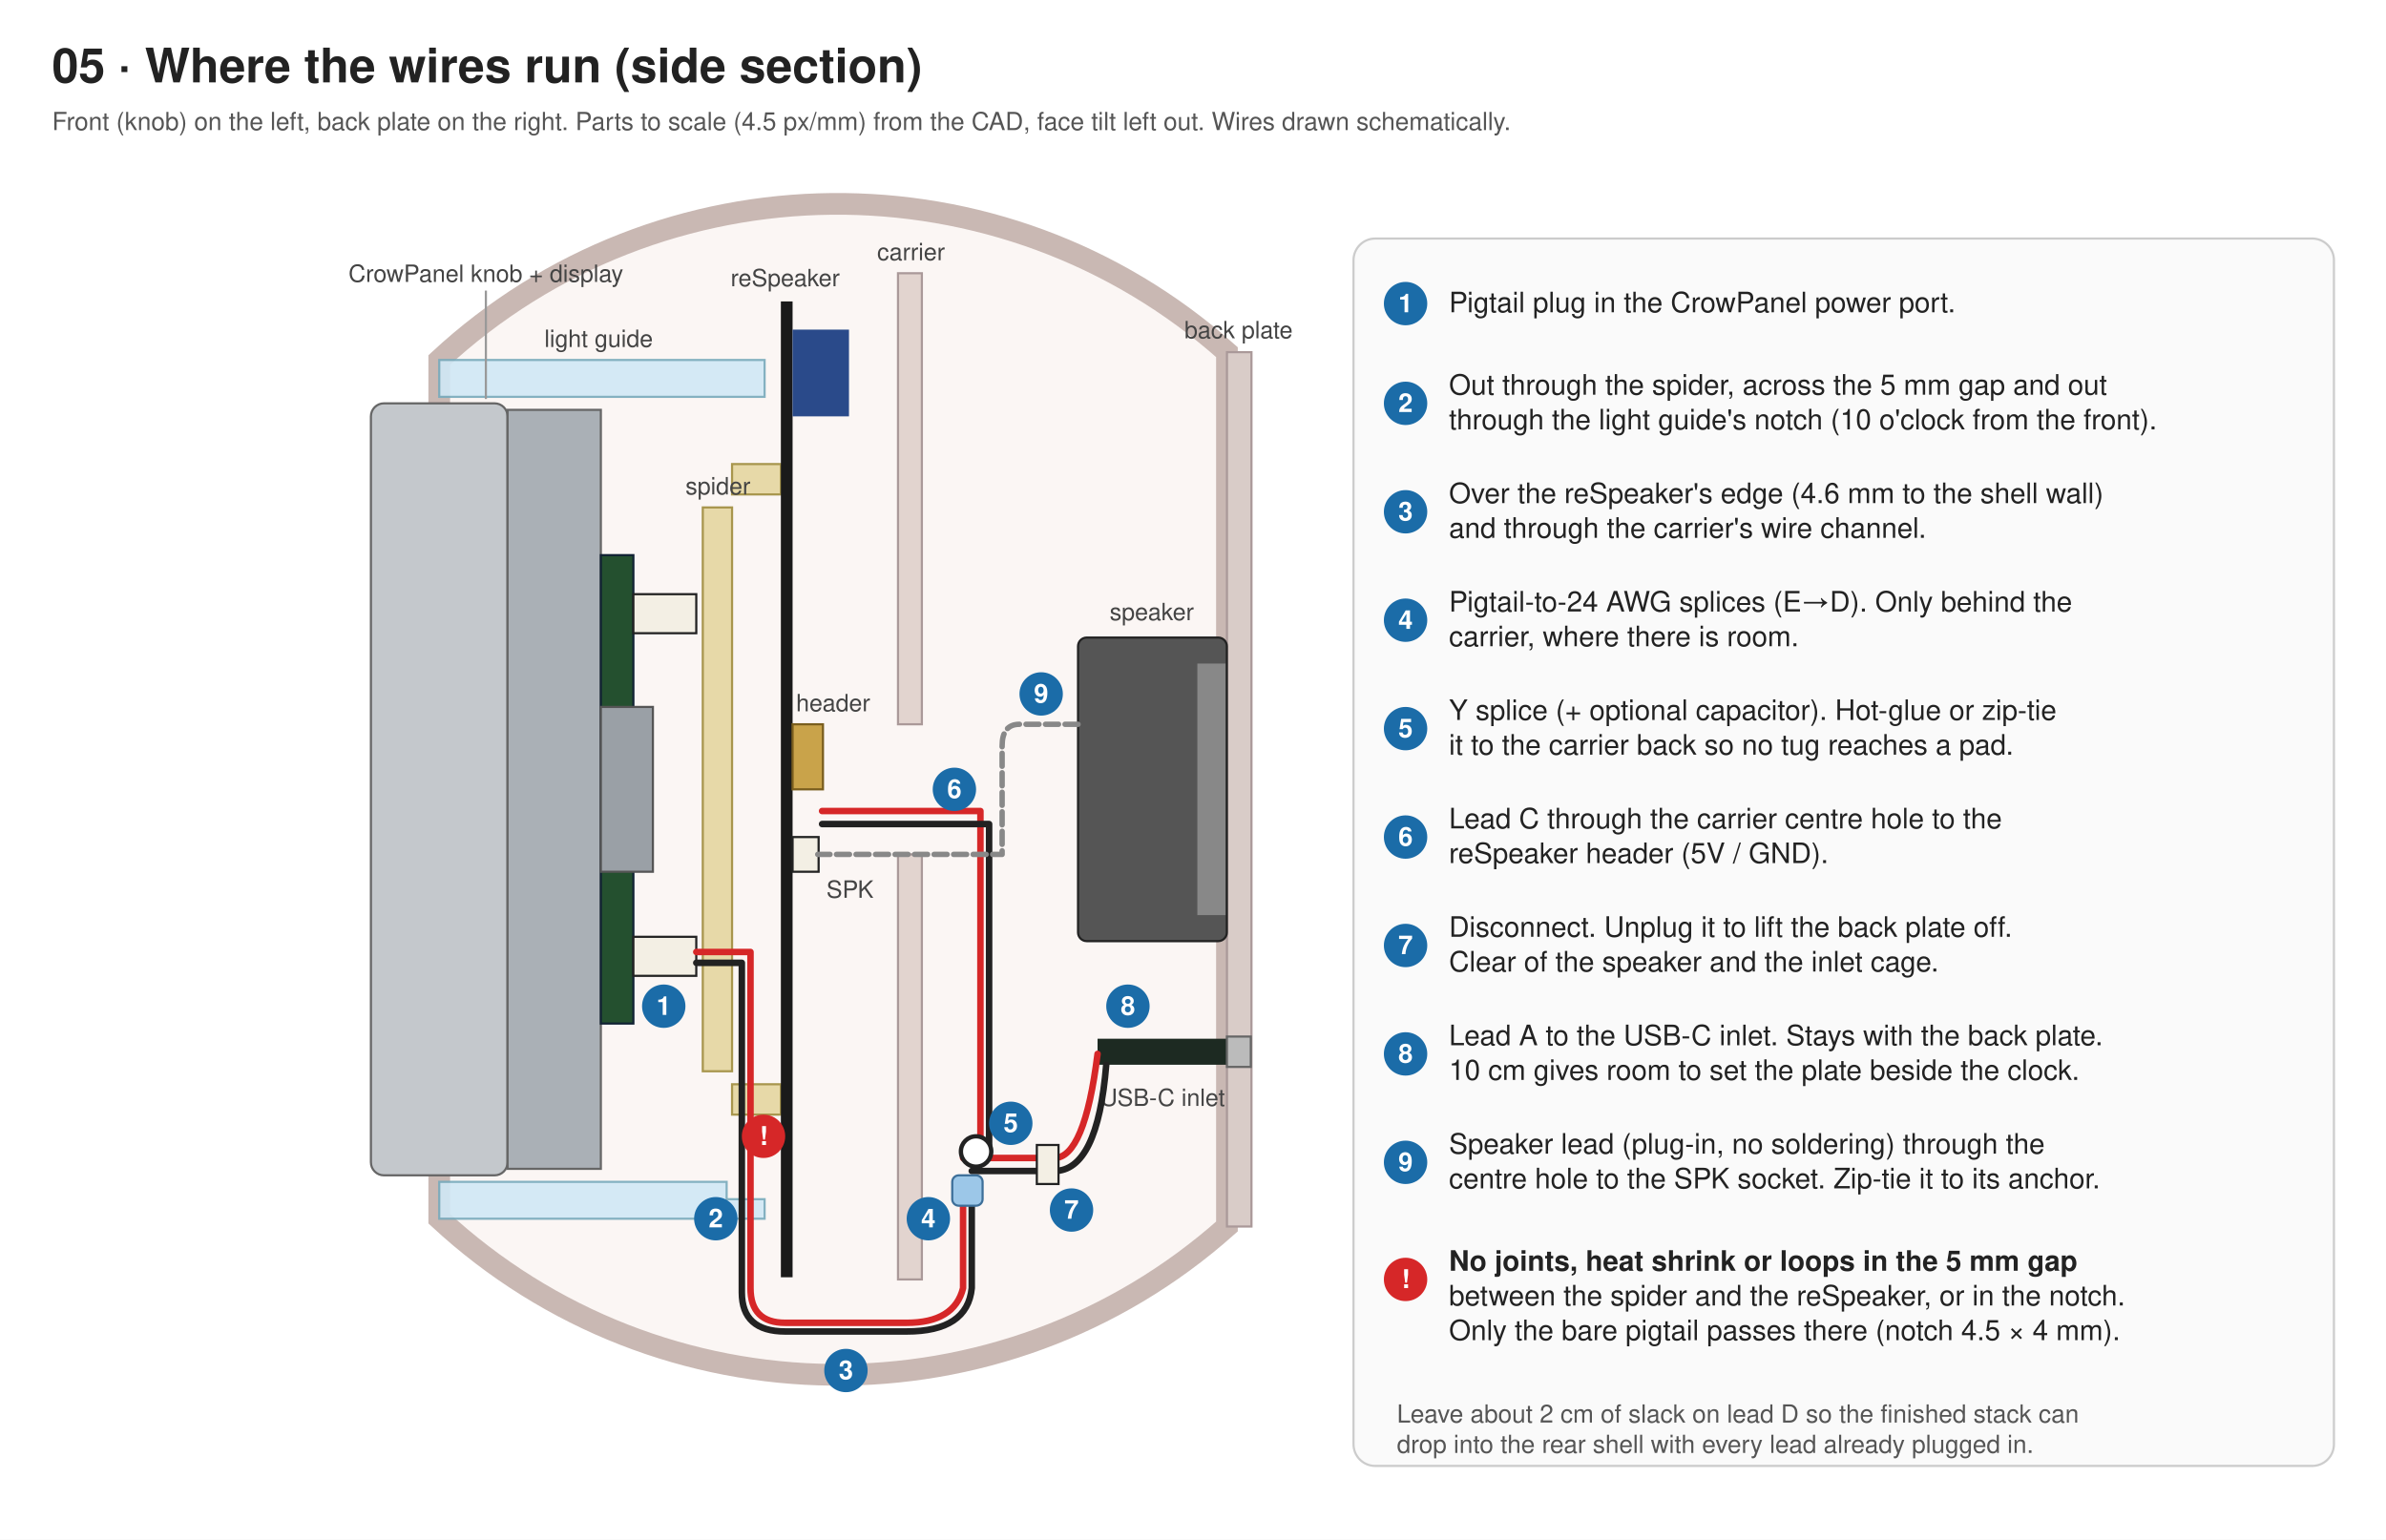
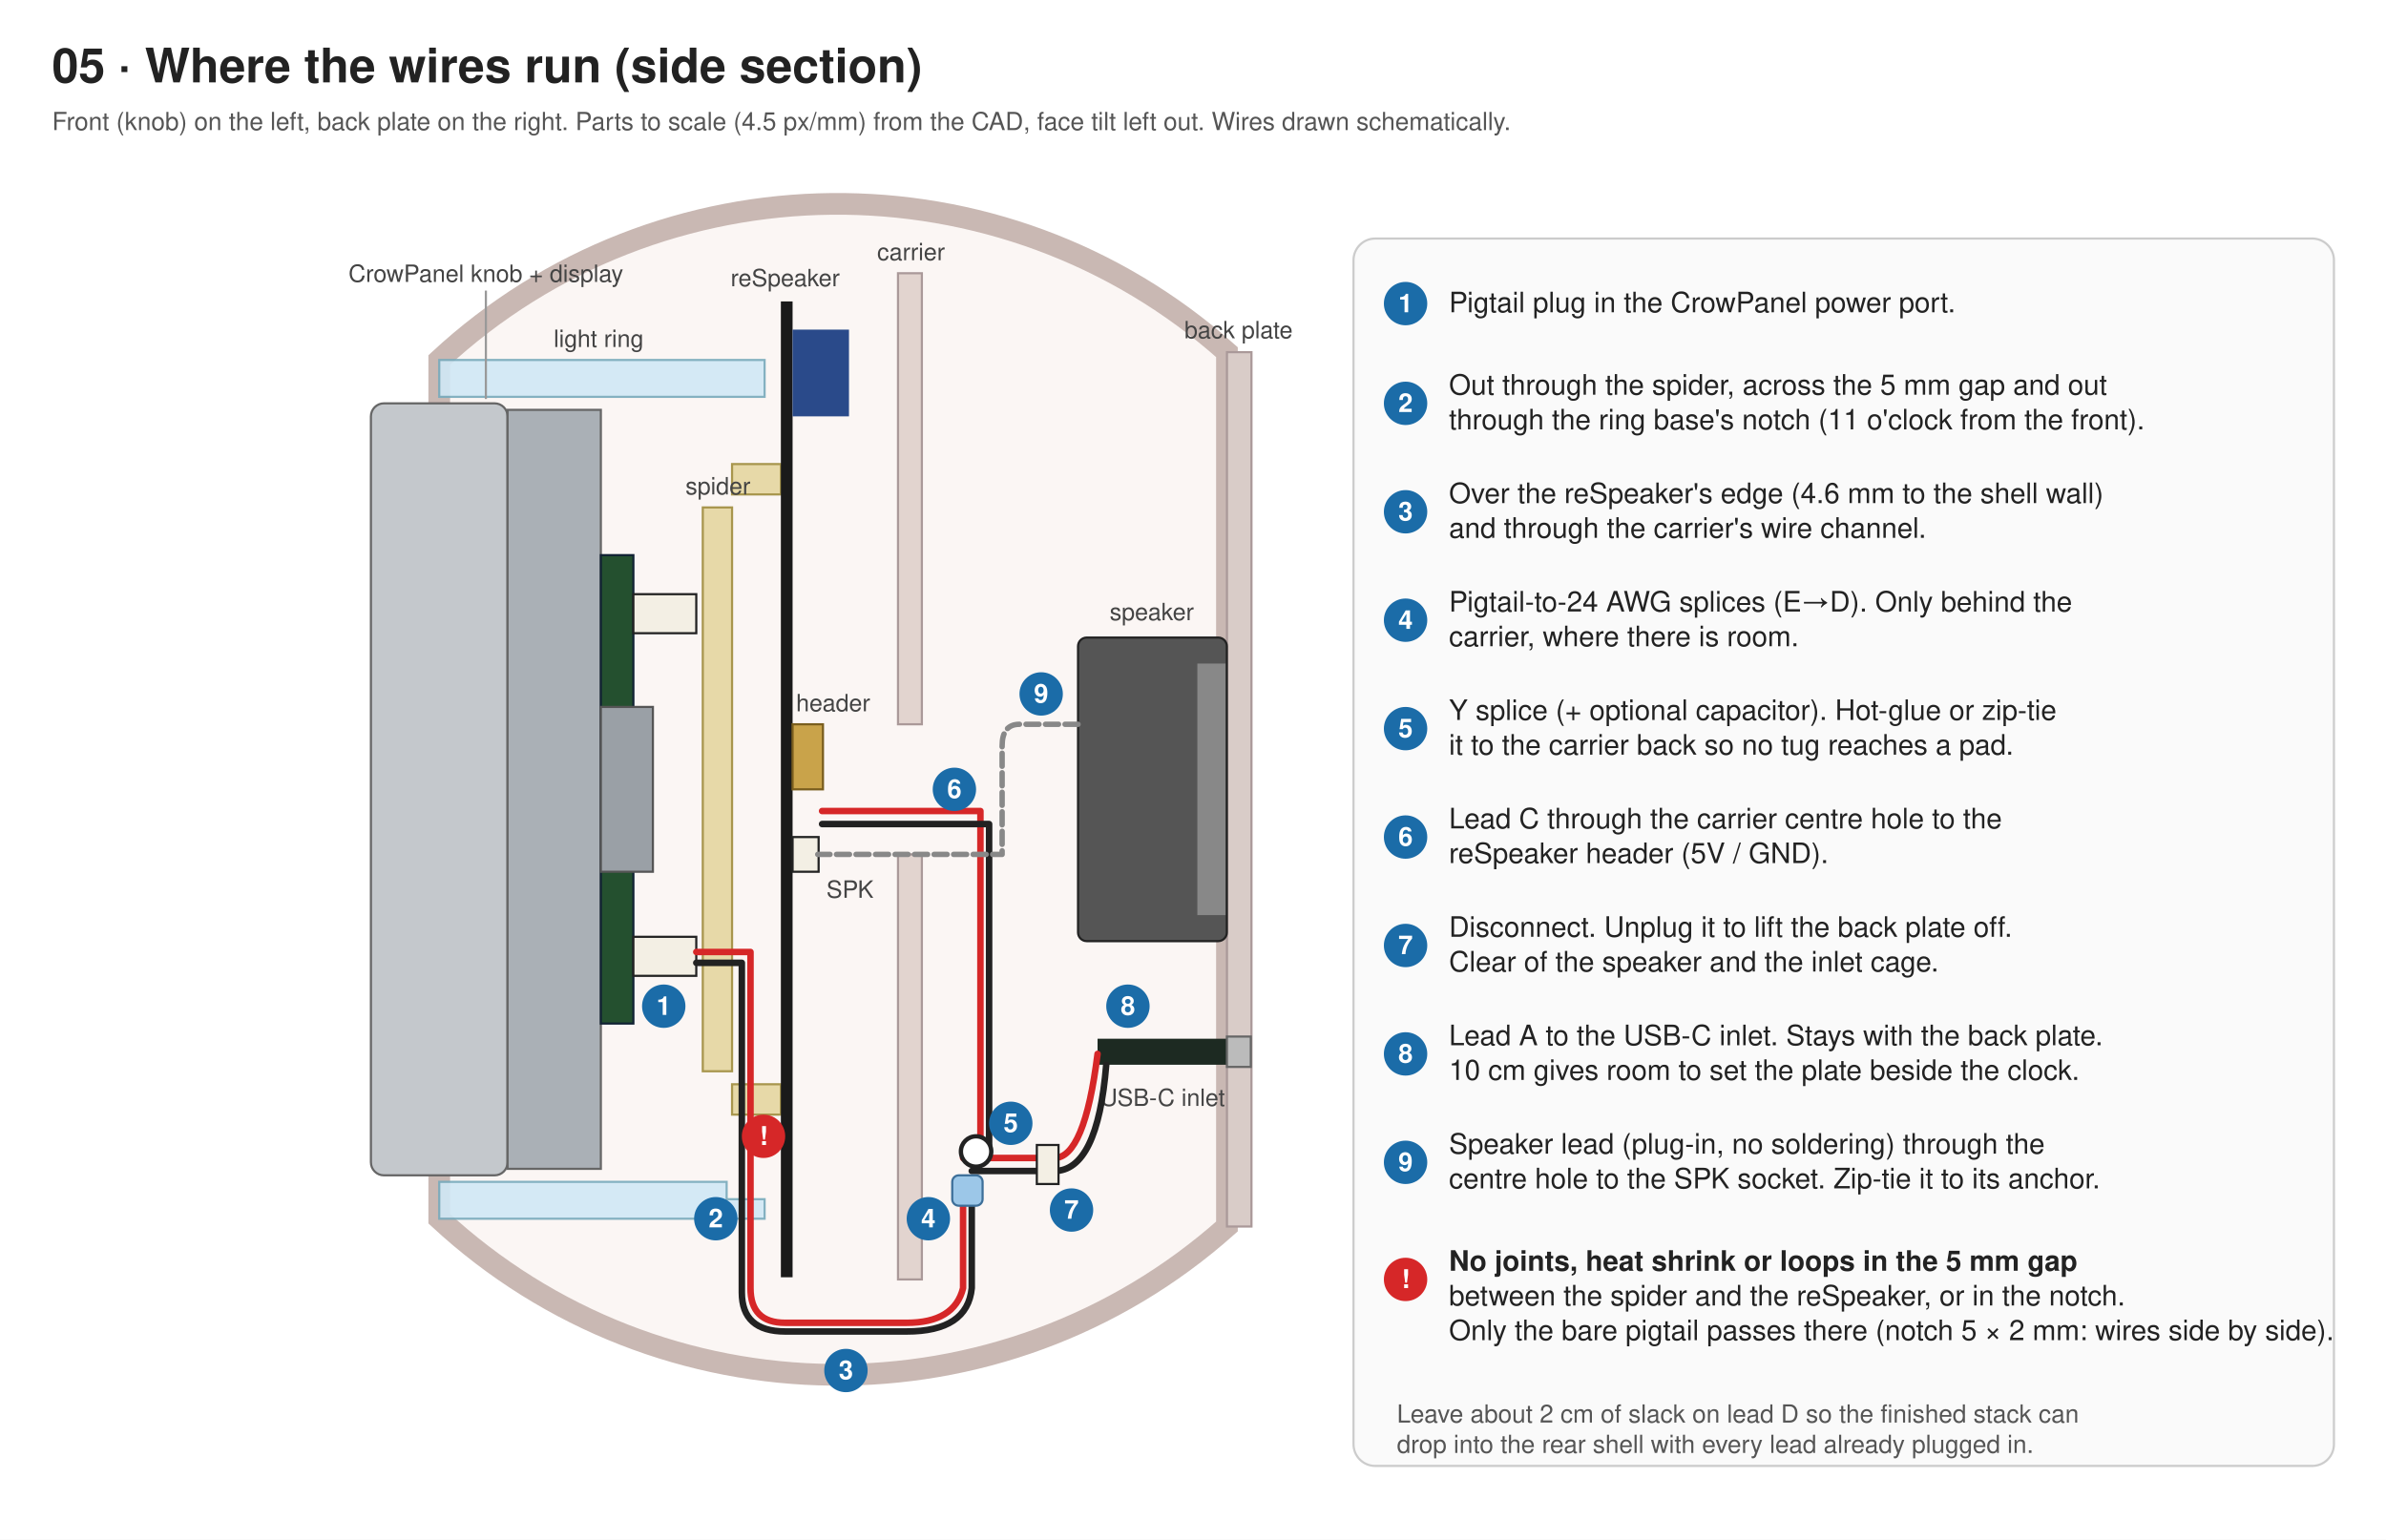
<svg xmlns="http://www.w3.org/2000/svg" viewBox="0 0 1100 710" width="1100" height="710" role="img" aria-label="Side section showing the cable route inside the Voice Clock">
  <style>
  text{font-family:Helvetica,Arial,sans-serif;fill:#222}
  .h{font-size:22px;font-weight:700}
  .b{font-size:15px;font-weight:700}
  .t{font-size:13px}
  .s{font-size:11.5px;fill:#555}
  .num{font-size:12px;font-weight:700;fill:#fff}
  .part{font-size:11px;fill:#444}
</style>
  <rect width="1100" height="710" fill="#fff" />
  <text x="24" y="38" class="h">05 · Where the wires run (side section)</text>
  <text x="24" y="60" class="s">Front (knob) on the left, back plate on the right. Parts to scale (4.5 px/mm) from the CAD, face tilt left out. Wires drawn schematically.</text>
  <g transform="translate(0,34)">
    <path d="M202.5 132 A270 270 0 0 1 565.65 128.4 L565.65 531.6 A270 270 0 0 1 202.5 528 Z" fill="#fbf6f4" stroke="#c9b8b3" stroke-width="10" />
    <rect x="565.65" y="128.4" width="11.3" height="403.2" fill="#d9ccc8" stroke="#a99" />
    <text x="571" y="122" class="part" text-anchor="middle">back plate</text>
    <rect x="202.5" y="132" width="150" height="17" fill="#cfe8f5" stroke="#7ab" opacity=".9" />
    <path d="M202.5 511 H335 V519 H352.5 V528 H202.5 Z" fill="#cfe8f5" stroke="#7ab" opacity=".9" />
-     <text x="276" y="126" class="part" text-anchor="middle">light guide</text>
+     <text x="276" y="126" class="part" text-anchor="middle">light ring</text>
    <rect x="171" y="152" width="63" height="356" rx="6" fill="#c4c8cc" stroke="#666" />
    <rect x="234" y="155" width="43" height="350" fill="#aab0b6" stroke="#666" />
    <rect x="277" y="222" width="15" height="216" fill="#24502f" stroke="#123" />
    <rect x="277" y="292" width="24" height="76" fill="#9aa0a6" stroke="#555" />
    <rect x="292" y="240" width="29" height="18" fill="#f3efe4" stroke="#222" />
    <rect x="292" y="398" width="29" height="18" fill="#f3efe4" stroke="#222" />
    <text x="224" y="96" class="part" text-anchor="middle">CrowPanel knob + display</text>
    <path d="M224 100 V150" stroke="#999" />
    <rect x="324" y="200" width="13.5" height="260" fill="#e7d9a8" stroke="#a8964d" />
    <rect x="337.5" y="180" width="22.5" height="14" fill="#e7d9a8" stroke="#a8964d" />
    <rect x="337.5" y="466" width="22.5" height="14" fill="#e7d9a8" stroke="#a8964d" />
    <text x="331" y="194" class="part" text-anchor="middle">spider</text>
    <rect x="360" y="105" width="5.4" height="450" fill="#1a1a1a" />
    <rect x="365.4" y="118" width="26" height="40" fill="#2a4a8a" />
    <rect x="365.4" y="300" width="14" height="30" fill="#c9a34a" stroke="#7a5e1e" />
    <rect x="365.4" y="352" width="12" height="16" fill="#f3efe4" stroke="#222" />
    <text x="362" y="98" class="part" text-anchor="middle">reSpeaker</text>
    <text x="367" y="294" class="part">header</text>
    <text x="381" y="380" class="part">SPK</text>
    <path d="M414 92 H425 V300 H414 Z M414 360 H425 V556 H414 Z" fill="#e2d4cf" stroke="#a99" />
    <text x="420" y="86" class="part" text-anchor="middle">carrier</text>
    <rect x="497" y="260" width="68.6" height="140" rx="4" fill="#555" stroke="#222" />
    <rect x="552" y="272" width="13" height="116" fill="#888" />
    <text x="531" y="252" class="part" text-anchor="middle">speaker</text>
    <rect x="506" y="445" width="59.6" height="12" fill="#1d2a22" />
    <rect x="565.65" y="444" width="11" height="14" fill="#bbb" stroke="#666" />
    <text x="536" y="476" class="part" text-anchor="middle">USB-C inlet</text>
    <g fill="none" stroke-linecap="round" stroke-linejoin="round">
      <path d="M321 405 H346 V514 V560 Q346 576 362 576 H418 Q440 576 444 560 V520" stroke="#d62728" stroke-width="3" />
      <path d="M321 410 H342 V514 V562 Q342 580 362 580 H418 Q446 580 448 560 V520" stroke="#222" stroke-width="3" />
      <path d="M452 494 V340 H379" stroke="#d62728" stroke-width="3" />
      <path d="M456 494 V346 H379" stroke="#222" stroke-width="3" />
      <path d="M444 500 H480 M486 500 Q500 500 506 452" stroke="#d62728" stroke-width="3" />
      <path d="M448 506 H480 M486 506 Q506 506 510 457" stroke="#222" stroke-width="3" />
      <path d="M497 300 H470 Q462 300 462 310 V360 H377" stroke="#888" stroke-width="2.5" stroke-dasharray="6 3" />
    </g>
    <rect x="439" y="508" width="14" height="14" rx="3" fill="#9cc7e8" stroke="#3d6f99" />
    <circle cx="450" cy="497" r="7" fill="#fff" stroke="#222" stroke-width="2" />
    <rect x="478" y="494" width="10" height="18" fill="#f3efe4" stroke="#222" />
    <g>
      <circle cx="306" cy="430" r="10" fill="#1b6ca8" />
      <text x="306" y="434" class="num" text-anchor="middle">1</text>
      <circle cx="330" cy="528" r="10" fill="#1b6ca8" />
      <text x="330" y="532" class="num" text-anchor="middle">2</text>
      <circle cx="390" cy="598" r="10" fill="#1b6ca8" />
      <text x="390" y="602" class="num" text-anchor="middle">3</text>
      <circle cx="428" cy="528" r="10" fill="#1b6ca8" />
      <text x="428" y="532" class="num" text-anchor="middle">4</text>
      <circle cx="466" cy="484" r="10" fill="#1b6ca8" />
      <text x="466" y="488" class="num" text-anchor="middle">5</text>
      <circle cx="440" cy="330" r="10" fill="#1b6ca8" />
      <text x="440" y="334" class="num" text-anchor="middle">6</text>
      <circle cx="494" cy="524" r="10" fill="#1b6ca8" />
      <text x="494" y="528" class="num" text-anchor="middle">7</text>
      <circle cx="520" cy="430" r="10" fill="#1b6ca8" />
      <text x="520" y="434" class="num" text-anchor="middle">8</text>
      <circle cx="480" cy="286" r="10" fill="#1b6ca8" />
      <text x="480" y="290" class="num" text-anchor="middle">9</text>
      <circle cx="352" cy="490" r="10" fill="#d62728" />
      <text x="352" y="494" class="num" text-anchor="middle">!</text>
    </g>
  </g>
  <g transform="translate(624,110)">
    <rect x="0" y="0" width="452" height="566" rx="10" fill="#fafafa" stroke="#ccc" />
    <g class="t">
      <circle cx="24" cy="30" r="10" fill="#1b6ca8" />
      <text x="24" y="34" class="num" text-anchor="middle">1</text>
      <text x="44" y="34">Pigtail plug in the CrowPanel power port.</text>
      <circle cx="24" cy="76" r="10" fill="#1b6ca8" />
      <text x="24" y="80" class="num" text-anchor="middle">2</text>
      <text x="44" y="72">Out through the spider, across the 5 mm gap and out</text>
-       <text x="44" y="88">through the light guide's notch (10 o'clock from the front).</text>
+       <text x="44" y="88">through the ring base's notch (11 o'clock from the front).</text>
      <circle cx="24" cy="126" r="10" fill="#1b6ca8" />
      <text x="24" y="130" class="num" text-anchor="middle">3</text>
      <text x="44" y="122">Over the reSpeaker's edge (4.6 mm to the shell wall)</text>
      <text x="44" y="138">and through the carrier's wire channel.</text>
      <circle cx="24" cy="176" r="10" fill="#1b6ca8" />
      <text x="24" y="180" class="num" text-anchor="middle">4</text>
      <text x="44" y="172">Pigtail-to-24 AWG splices (E→D). Only behind the</text>
      <text x="44" y="188">carrier, where there is room.</text>
      <circle cx="24" cy="226" r="10" fill="#1b6ca8" />
      <text x="24" y="230" class="num" text-anchor="middle">5</text>
      <text x="44" y="222">Y splice (+ optional capacitor). Hot-glue or zip-tie</text>
      <text x="44" y="238">it to the carrier back so no tug reaches a pad.</text>
      <circle cx="24" cy="276" r="10" fill="#1b6ca8" />
      <text x="24" y="280" class="num" text-anchor="middle">6</text>
      <text x="44" y="272">Lead C through the carrier centre hole to the</text>
      <text x="44" y="288">reSpeaker header (5V / GND).</text>
      <circle cx="24" cy="326" r="10" fill="#1b6ca8" />
      <text x="24" y="330" class="num" text-anchor="middle">7</text>
      <text x="44" y="322">Disconnect. Unplug it to lift the back plate off.</text>
      <text x="44" y="338">Clear of the speaker and the inlet cage.</text>
      <circle cx="24" cy="376" r="10" fill="#1b6ca8" />
      <text x="24" y="380" class="num" text-anchor="middle">8</text>
      <text x="44" y="372">Lead A to the USB-C inlet. Stays with the back plate.</text>
      <text x="44" y="388">10 cm gives room to set the plate beside the clock.</text>
      <circle cx="24" cy="426" r="10" fill="#1b6ca8" />
      <text x="24" y="430" class="num" text-anchor="middle">9</text>
      <text x="44" y="422">Speaker lead (plug-in, no soldering) through the</text>
      <text x="44" y="438">centre hole to the SPK socket. Zip-tie it to its anchor.</text>
      <circle cx="24" cy="480" r="10" fill="#d62728" />
      <text x="24" y="484" class="num" text-anchor="middle">!</text>
      <text x="44" y="476" font-weight="700">No joints, heat shrink or loops in the 5 mm gap</text>
      <text x="44" y="492">between the spider and the reSpeaker, or in the notch.</text>
-       <text x="44" y="508">Only the bare pigtail passes there (notch 4.5 × 4 mm).</text>
+       <text x="44" y="508">Only the bare pigtail passes there (notch 5 × 2 mm: wires side by side).</text>
      <text x="20" y="546" class="s">Leave about 2 cm of slack on lead D so the finished stack can</text>
      <text x="20" y="560" class="s">drop into the rear shell with every lead already plugged in.</text>
    </g>
  </g>
</svg>
